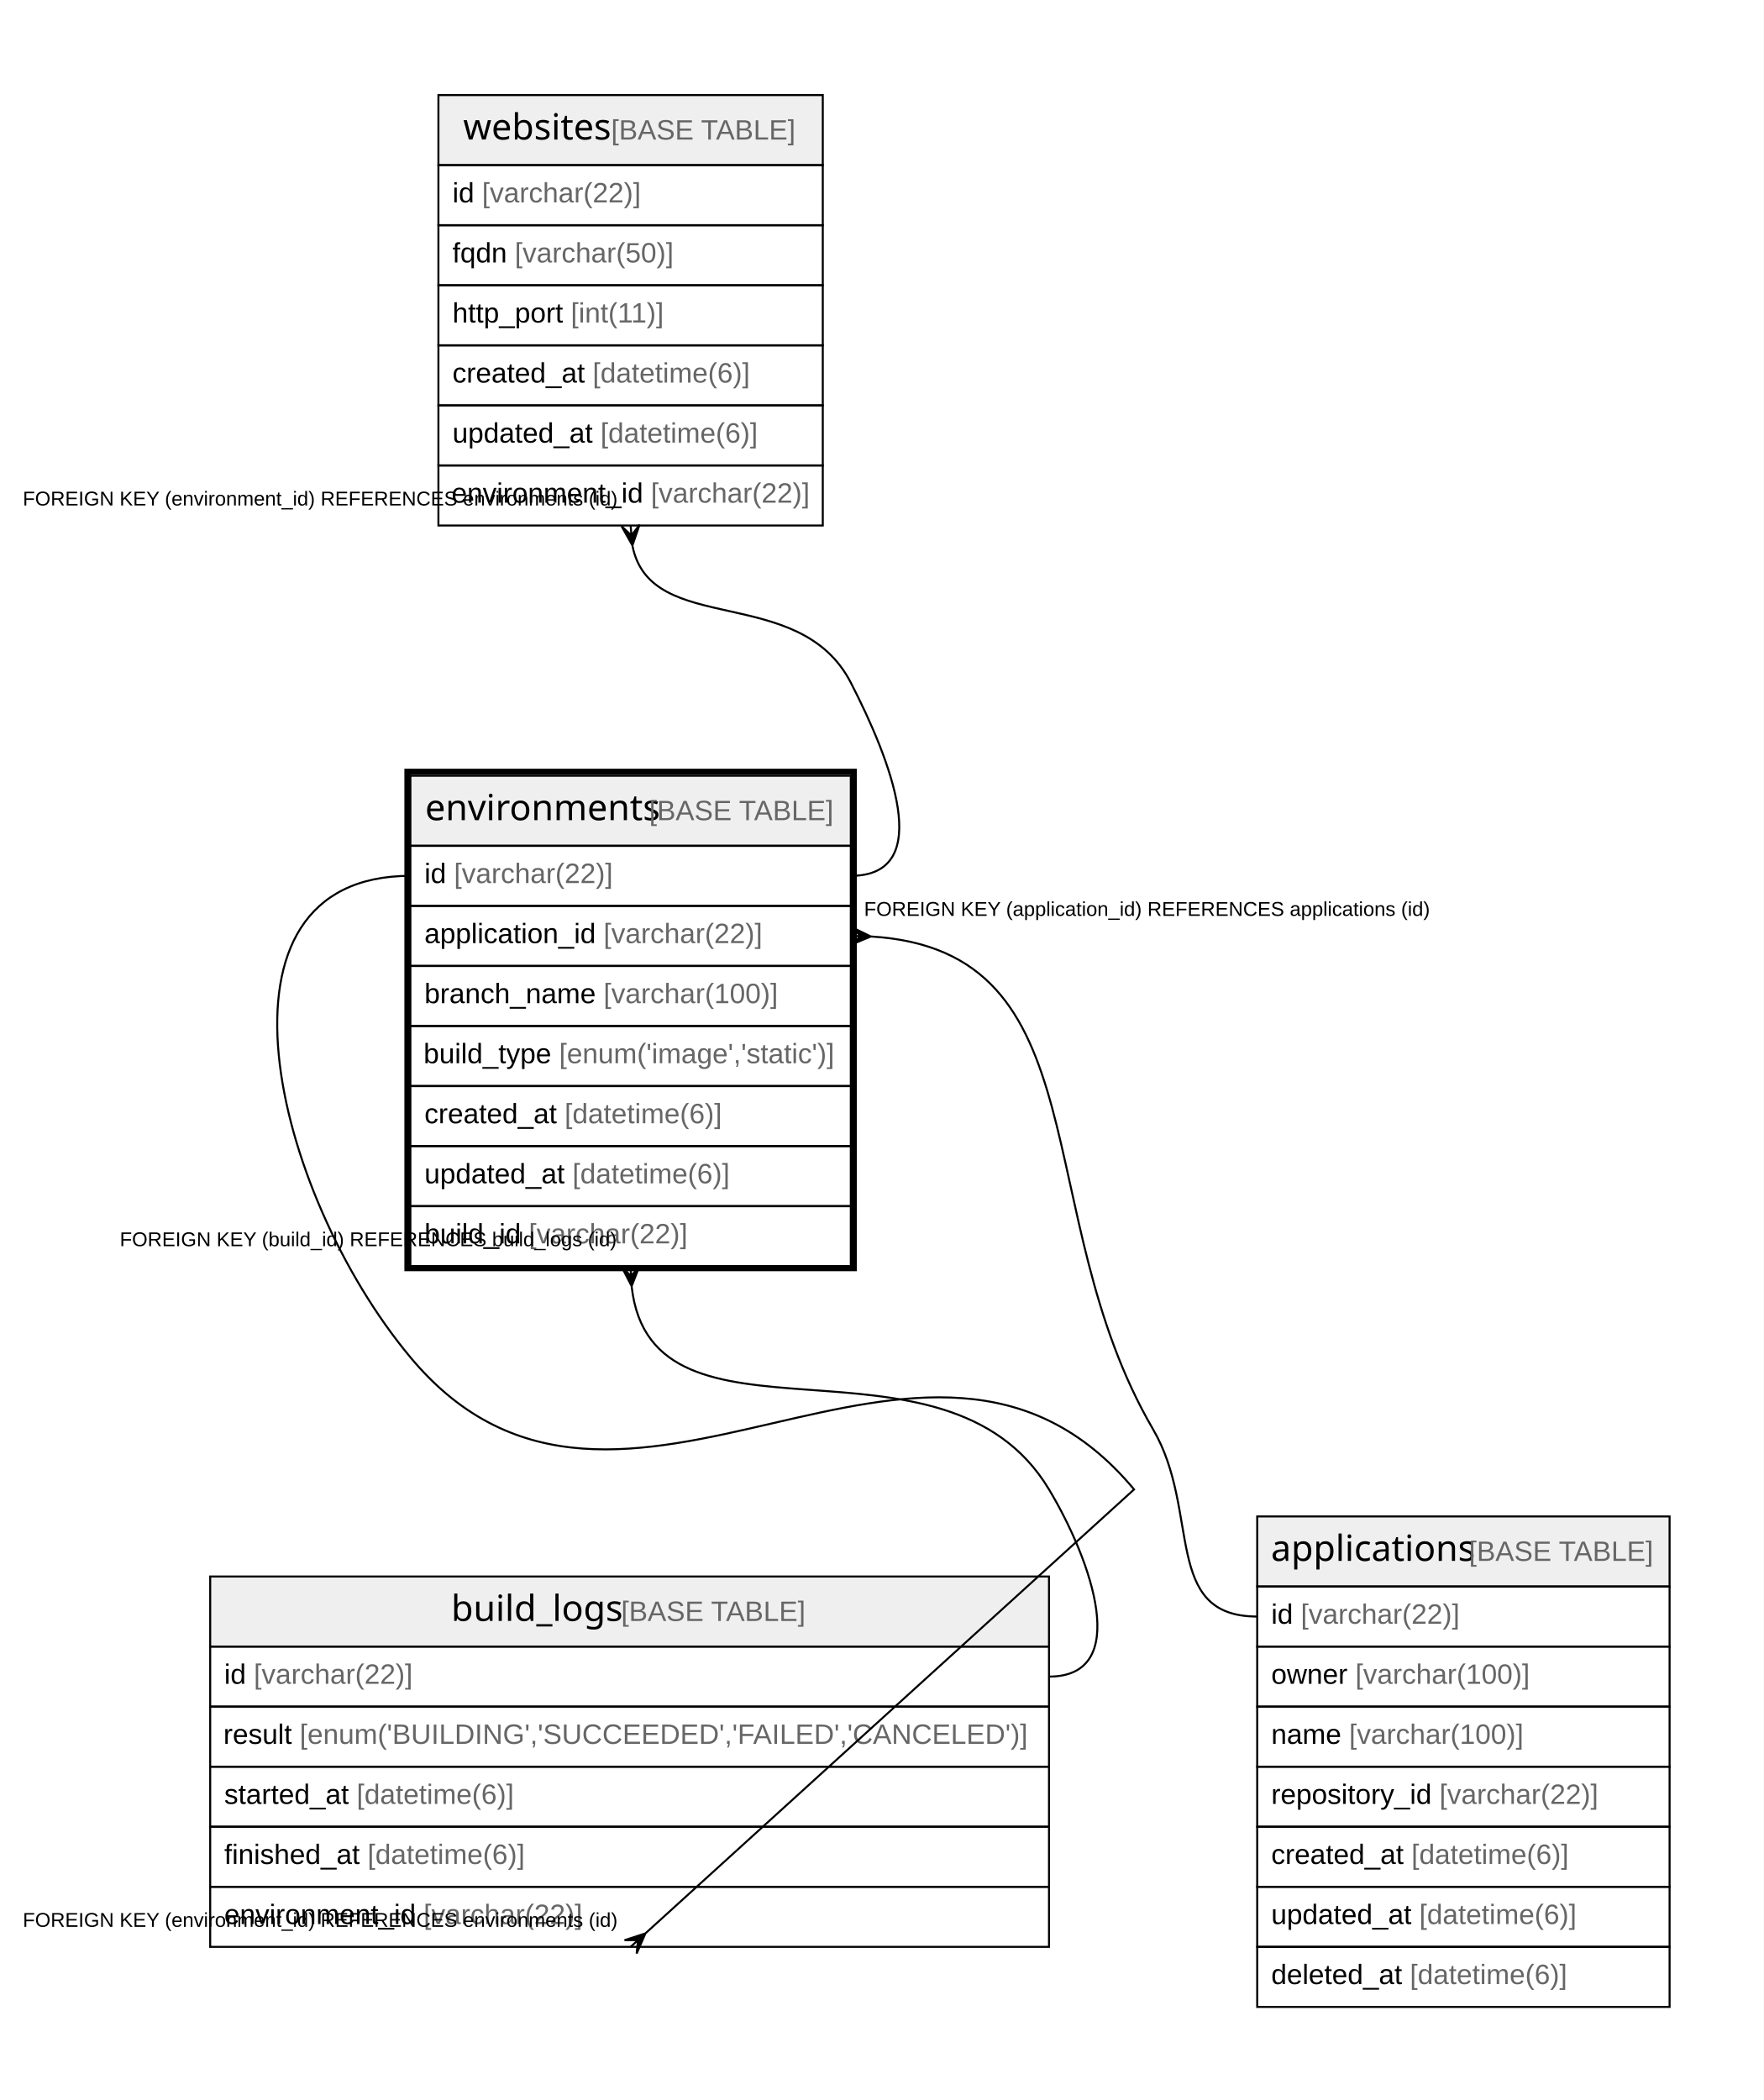
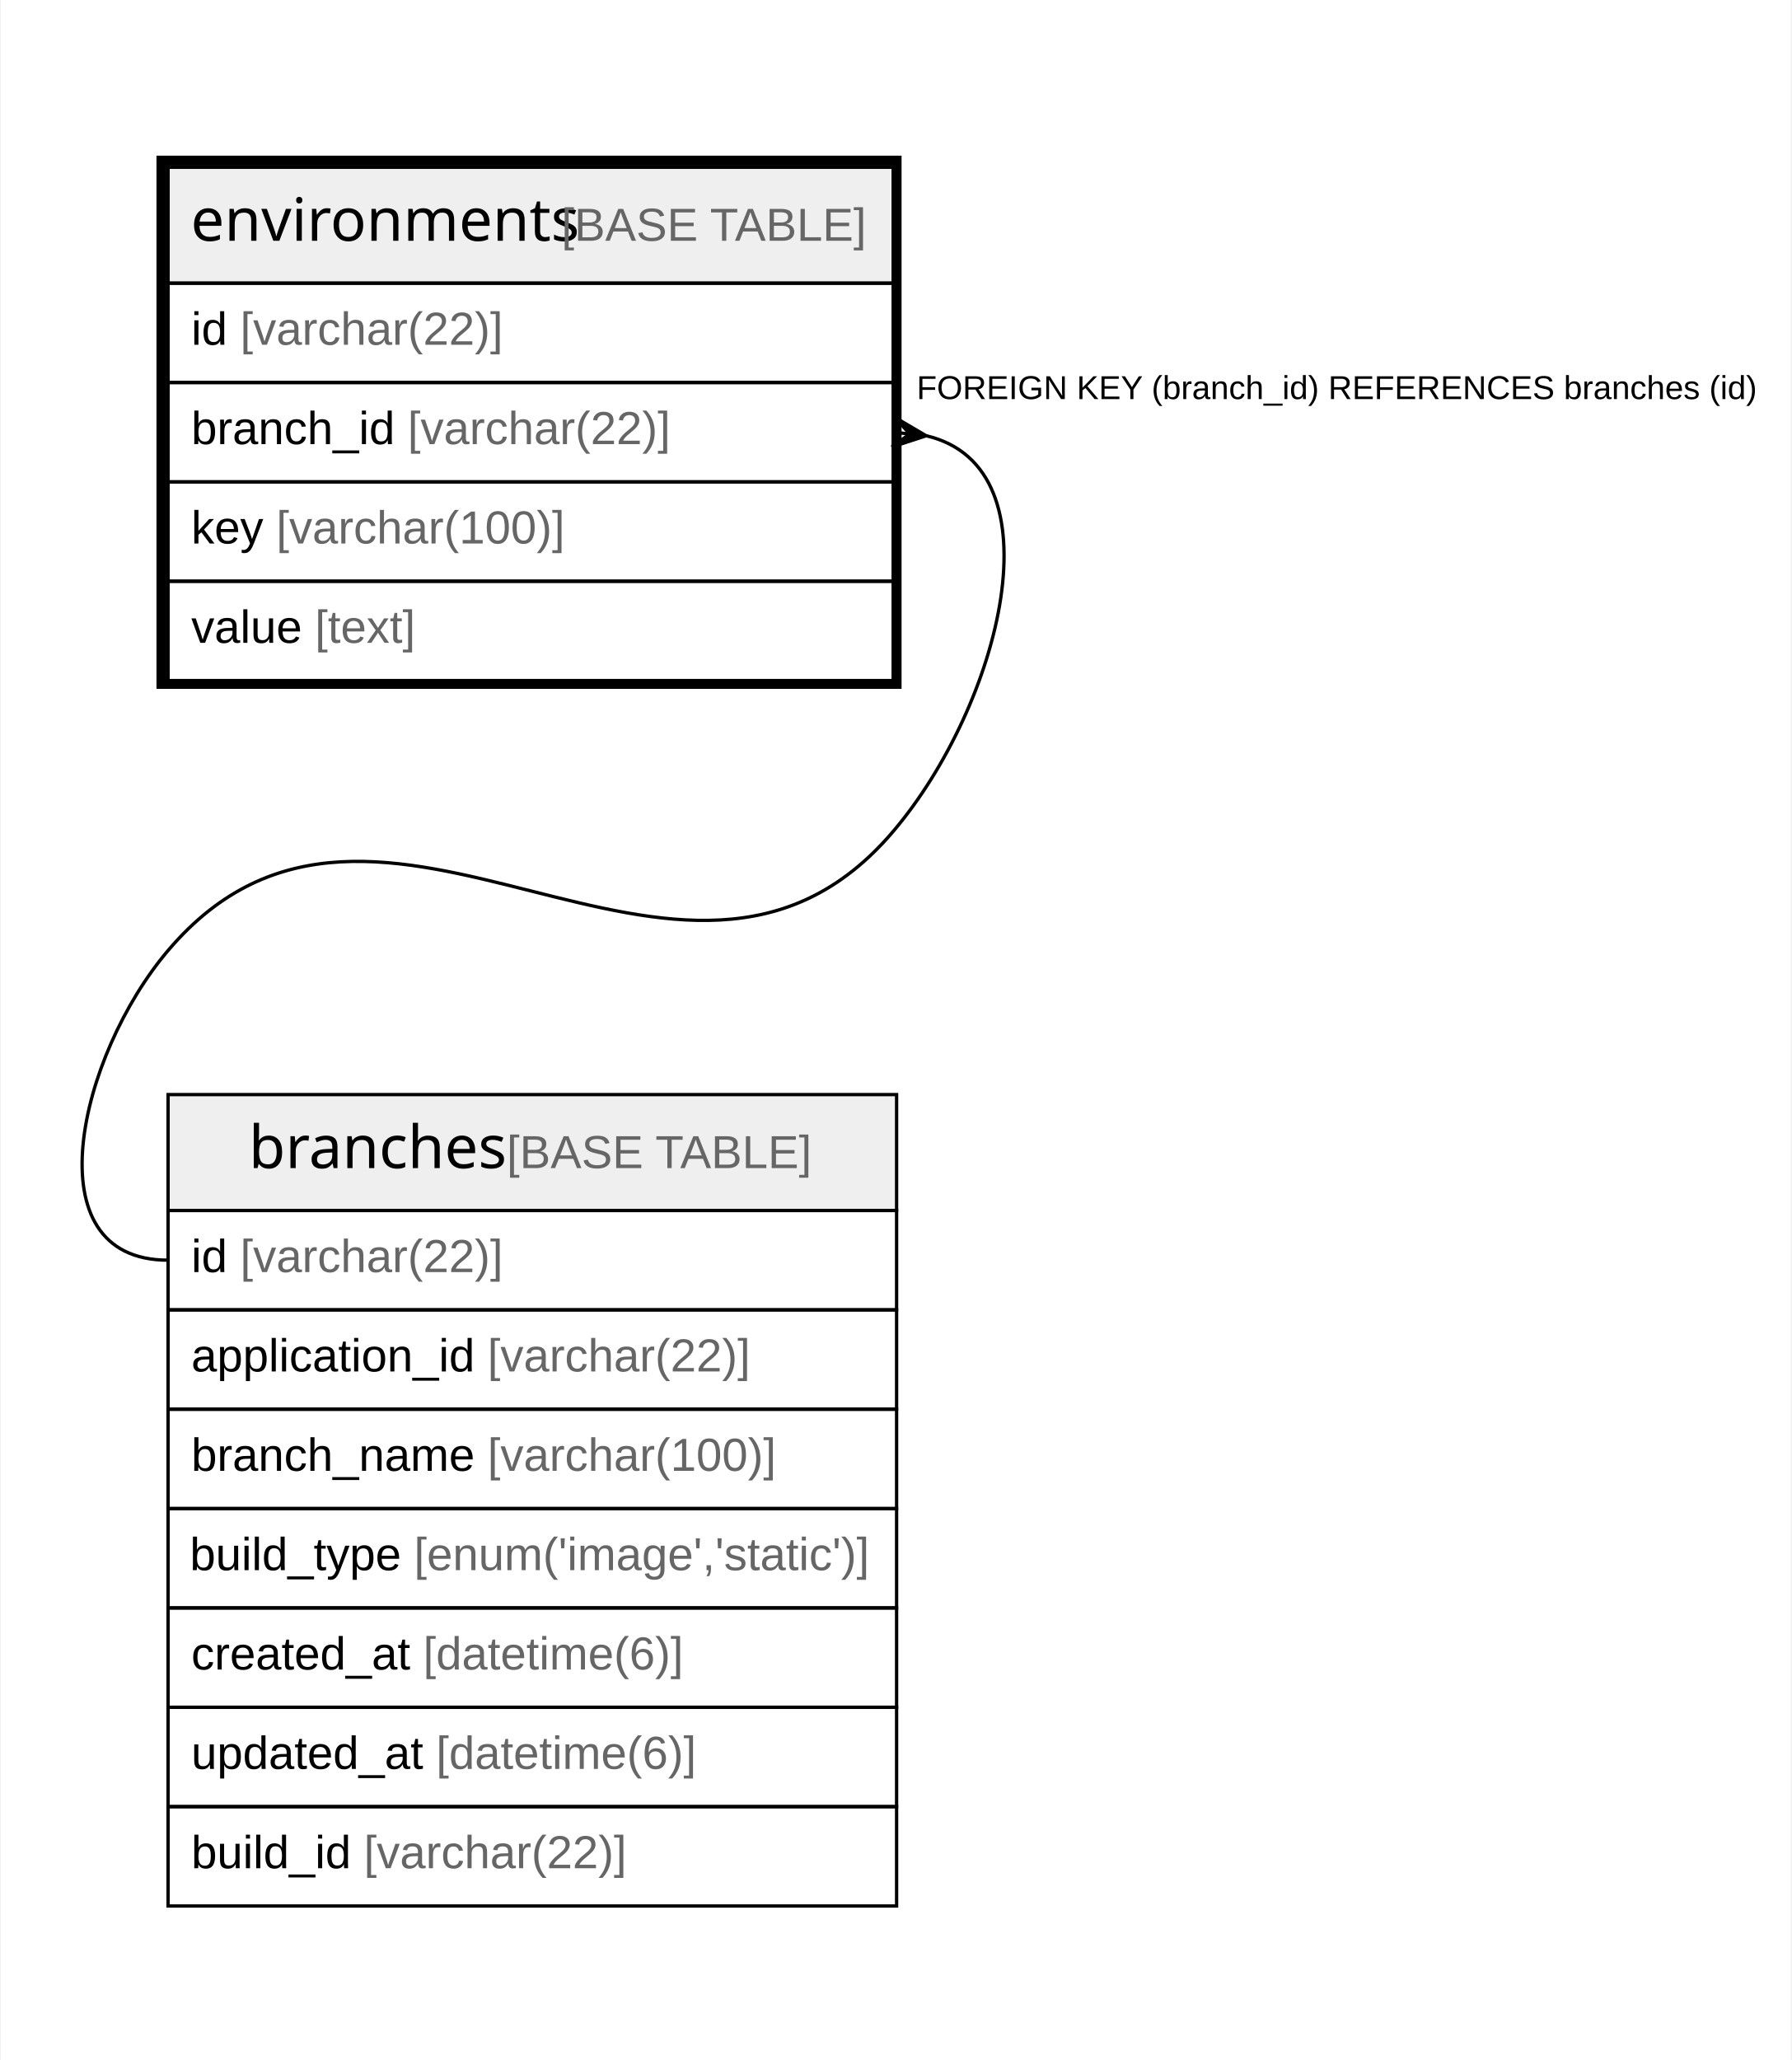
- <svg xmlns="http://www.w3.org/2000/svg" width="881pt" height="1049pt" viewBox="0.00 0.00 881.00 1049.00">
-   <g id="graph0" class="graph" transform="scale(1 1) rotate(0) translate(4 1045)">
-     <polygon fill="#ffffff" stroke="transparent" points="-4,4 -4,-1045 877,-1045 877,4 -4,4" />
+ <svg xmlns="http://www.w3.org/2000/svg" width="541pt" height="622pt" viewBox="0.00 0.00 540.50 622.00">
+   <g id="graph0" class="graph" transform="scale(1 1) rotate(0) translate(4 618)">
+     <polygon fill="#ffffff" stroke="transparent" points="-4,4 -4,-618 536.5,-618 536.5,4 -4,4" />
    <g id="node1" class="node">
-       <polygon fill="#efefef" stroke="transparent" points="201,-622.5 201,-657.5 421,-657.5 421,-622.5 201,-622.5" />
-       <polygon fill="none" stroke="#000000" points="201,-622.5 201,-657.5 421,-657.5 421,-622.5 201,-622.5" />
-       <text text-anchor="start" x="208.364" y="-635.3" font-family="Arial Bold" font-size="18.00" fill="#000000">
-                 environments
-             </text>
-       <text text-anchor="start" x="316.382" y="-635.3" font-family="Arial" font-size="14.00" fill="#000000" />
-       <text text-anchor="start" x="320.273" y="-635.3" font-family="Arial" font-size="14.00" fill="#666666">[BASE
-                 TABLE]
-             </text>
-       <polygon fill="none" stroke="#000000" points="201,-592.5 201,-622.5 421,-622.5 421,-592.5 201,-592.5" />
-       <text text-anchor="start" x="208" y="-603.9" font-family="Arial" font-size="14.00" fill="#000000">id</text>
-       <text text-anchor="start" x="222.78" y="-603.9" font-family="Arial" font-size="14.00" fill="#666666">
-                 [varchar(22)]
-             </text>
-       <polygon fill="none" stroke="#000000" points="201,-562.5 201,-592.5 421,-592.5 421,-562.5 201,-562.5" />
-       <text text-anchor="start" x="208" y="-573.9" font-family="Arial" font-size="14.00" fill="#000000">
-                 application_id
-             </text>
-       <text text-anchor="start" x="297.468" y="-573.9" font-family="Arial" font-size="14.00" fill="#666666">
-                 [varchar(22)]
-             </text>
-       <polygon fill="none" stroke="#000000" points="201,-532.5 201,-562.5 421,-562.5 421,-532.5 201,-532.5" />
-       <text text-anchor="start" x="208" y="-543.9" font-family="Arial" font-size="14.00" fill="#000000">
-                 branch_name
-             </text>
-       <text text-anchor="start" x="297.473" y="-543.9" font-family="Arial" font-size="14.00" fill="#666666">
-                 [varchar(100)]
-             </text>
-       <polygon fill="none" stroke="#000000" points="201,-502.5 201,-532.5 421,-532.5 421,-502.5 201,-502.5" />
-       <text text-anchor="start" x="207.576" y="-513.9" font-family="Arial" font-size="14.00" fill="#000000">
-                 build_type
-             </text>
-       <text text-anchor="start" x="275.266" y="-513.9" font-family="Arial" font-size="14.00" fill="#666666">
-                 [enum('image','static')]
-             </text>
-       <polygon fill="none" stroke="#000000" points="201,-472.5 201,-502.5 421,-502.5 421,-472.5 201,-472.5" />
-       <text text-anchor="start" x="208" y="-483.9" font-family="Arial" font-size="14.00" fill="#000000">
-                 created_at
-             </text>
-       <text text-anchor="start" x="278.028" y="-483.9" font-family="Arial" font-size="14.00" fill="#666666">
-                 [datetime(6)]
-             </text>
-       <polygon fill="none" stroke="#000000" points="201,-442.5 201,-472.5 421,-472.5 421,-442.5 201,-442.5" />
-       <text text-anchor="start" x="208" y="-453.9" font-family="Arial" font-size="14.00" fill="#000000">
-                 updated_at
-             </text>
-       <text text-anchor="start" x="281.933" y="-453.9" font-family="Arial" font-size="14.00" fill="#666666">
-                 [datetime(6)]
-             </text>
-       <polygon fill="none" stroke="#000000" points="201,-412.5 201,-442.5 421,-442.5 421,-412.5 201,-412.5" />
-       <text text-anchor="start" x="208" y="-423.9" font-family="Arial" font-size="14.00" fill="#000000">build_id
-             </text>
-       <text text-anchor="start" x="260.123" y="-423.9" font-family="Arial" font-size="14.00" fill="#666666">
-                 [varchar(22)]
-             </text>
-       <polygon fill="none" stroke="#000000" stroke-width="3" points="199.5,-411.5 199.5,-659.5 422.5,-659.5 422.5,-411.5 199.5,-411.5" />
+       <polygon fill="#efefef" stroke="transparent" points="46.5,-532.5 46.5,-567.5 265.5,-567.5 265.5,-532.5 46.5,-532.5" />
+       <polygon fill="none" stroke="#000000" points="46.5,-532.5 46.5,-567.5 265.5,-567.5 265.5,-532.5 46.5,-532.5" />
+       <text text-anchor="start" x="53.364" y="-545.3" font-family="Arial Bold" font-size="18.00" fill="#000000">environments</text>
+       <text text-anchor="start" x="161.382" y="-545.3" font-family="Arial" font-size="14.00" fill="#000000"> </text>
+       <text text-anchor="start" x="165.273" y="-545.3" font-family="Arial" font-size="14.00" fill="#666666">[BASE TABLE]</text>
+       <polygon fill="none" stroke="#000000" points="46.5,-502.5 46.5,-532.5 265.5,-532.5 265.5,-502.5 46.5,-502.5" />
+       <text text-anchor="start" x="53.5" y="-513.9" font-family="Arial" font-size="14.00" fill="#000000">id </text>
+       <text text-anchor="start" x="68.28" y="-513.9" font-family="Arial" font-size="14.00" fill="#666666">[varchar(22)]</text>
+       <polygon fill="none" stroke="#000000" points="46.5,-472.5 46.5,-502.5 265.5,-502.5 265.5,-472.5 46.5,-472.5" />
+       <text text-anchor="start" x="53.5" y="-483.9" font-family="Arial" font-size="14.00" fill="#000000">branch_id </text>
+       <text text-anchor="start" x="118.853" y="-483.9" font-family="Arial" font-size="14.00" fill="#666666">[varchar(22)]</text>
+       <polygon fill="none" stroke="#000000" points="46.5,-442.5 46.5,-472.5 265.5,-472.5 265.5,-442.5 46.5,-442.5" />
+       <text text-anchor="start" x="53.5" y="-453.9" font-family="Arial" font-size="14.00" fill="#000000">key </text>
+       <text text-anchor="start" x="79.173" y="-453.9" font-family="Arial" font-size="14.00" fill="#666666">[varchar(100)]</text>
+       <polygon fill="none" stroke="#000000" points="46.5,-412.5 46.5,-442.5 265.5,-442.5 265.5,-412.5 46.5,-412.5" />
+       <text text-anchor="start" x="53.5" y="-423.9" font-family="Arial" font-size="14.00" fill="#000000">value </text>
+       <text text-anchor="start" x="90.845" y="-423.9" font-family="Arial" font-size="14.00" fill="#666666">[text]</text>
+       <polygon fill="none" stroke="#000000" stroke-width="3" points="44.5,-411.5 44.5,-569.5 266.5,-569.5 266.5,-411.5 44.5,-411.5" />
    </g>
    <g id="node2" class="node">
-       <polygon fill="#efefef" stroke="transparent" points="101,-222.5 101,-257.5 520,-257.5 520,-222.5 101,-222.5" />
-       <polygon fill="none" stroke="#000000" points="101,-222.5 101,-257.5 520,-257.5 520,-222.5 101,-222.5" />
-       <text text-anchor="start" x="221.363" y="-235.3" font-family="Arial Bold" font-size="18.00" fill="#000000">
-                 build_logs
-             </text>
-       <text text-anchor="start" x="302.383" y="-235.3" font-family="Arial" font-size="14.00" fill="#000000" />
-       <text text-anchor="start" x="306.274" y="-235.3" font-family="Arial" font-size="14.00" fill="#666666">[BASE
-                 TABLE]
-             </text>
-       <polygon fill="none" stroke="#000000" points="101,-192.5 101,-222.5 520,-222.5 520,-192.5 101,-192.5" />
-       <text text-anchor="start" x="108" y="-203.9" font-family="Arial" font-size="14.00" fill="#000000">id</text>
-       <text text-anchor="start" x="122.78" y="-203.9" font-family="Arial" font-size="14.00" fill="#666666">
-                 [varchar(22)]
-             </text>
-       <polygon fill="none" stroke="#000000" points="101,-162.5 101,-192.5 520,-192.5 520,-162.5 101,-162.5" />
-       <text text-anchor="start" x="107.574" y="-173.9" font-family="Arial" font-size="14.00" fill="#000000">
-                 result
-             </text>
-       <text text-anchor="start" x="145.688" y="-173.9" font-family="Arial" font-size="14.00" fill="#666666">
-                 [enum('BUILDING','SUCCEEDED','FAILED','CANCELED')]
-             </text>
-       <polygon fill="none" stroke="#000000" points="101,-132.5 101,-162.5 520,-162.5 520,-132.5 101,-132.5" />
-       <text text-anchor="start" x="108" y="-143.9" font-family="Arial" font-size="14.00" fill="#000000">
-                 started_at
-             </text>
-       <text text-anchor="start" x="174.136" y="-143.9" font-family="Arial" font-size="14.00" fill="#666666">
-                 [datetime(6)]
-             </text>
-       <polygon fill="none" stroke="#000000" points="101,-102.5 101,-132.5 520,-132.5 520,-102.5 101,-102.5" />
-       <text text-anchor="start" x="108" y="-113.9" font-family="Arial" font-size="14.00" fill="#000000">
-                 finished_at
-             </text>
-       <text text-anchor="start" x="179.581" y="-113.9" font-family="Arial" font-size="14.00" fill="#666666">
-                 [datetime(6)]
-             </text>
-       <polygon fill="none" stroke="#000000" points="101,-72.5 101,-102.5 520,-102.5 520,-72.5 101,-72.5" />
-       <text text-anchor="start" x="108" y="-83.9" font-family="Arial" font-size="14.00" fill="#000000">
-                 environment_id
-             </text>
-       <text text-anchor="start" x="207.576" y="-83.9" font-family="Arial" font-size="14.00" fill="#666666">
-                 [varchar(22)]
-             </text>
-     </g>
-     <g id="edge4" class="edge">
-       <path fill="none" stroke="#000000" d="M311.533,-402.354C321.467,-312.762 467.69,-388.195 520,-301 541.378,-265.365 561.556,-207.5 520,-207.5" />
-       <polygon fill="#000000" stroke="#000000" points="311.524,-402.514 306.506,-412.264 311.262,-407.507 311,-412.5 311,-412.5 311,-412.5 311.262,-407.507 315.494,-412.736 311.524,-402.514 311.524,-402.514" />
-       <text text-anchor="start" x="55.829" y="-422.5" font-family="Arial" font-size="10.00" fill="#000000">FOREIGN
-                 KEY (build_id) REFERENCES build_logs (id)
-             </text>
-     </g>
-     <g id="node4" class="node">
-       <polygon fill="#efefef" stroke="transparent" points="624,-252.5 624,-287.5 830,-287.5 830,-252.5 624,-252.5" />
-       <polygon fill="none" stroke="#000000" points="624,-252.5 624,-287.5 830,-287.5 830,-252.5 624,-252.5" />
-       <text text-anchor="start" x="630.862" y="-265.3" font-family="Arial Bold" font-size="18.00" fill="#000000">
-                 applications
-             </text>
-       <text text-anchor="start" x="725.884" y="-265.3" font-family="Arial" font-size="14.00" fill="#000000" />
-       <text text-anchor="start" x="729.775" y="-265.3" font-family="Arial" font-size="14.00" fill="#666666">[BASE
-                 TABLE]
-             </text>
-       <polygon fill="none" stroke="#000000" points="624,-222.5 624,-252.5 830,-252.5 830,-222.5 624,-222.5" />
-       <text text-anchor="start" x="631" y="-233.9" font-family="Arial" font-size="14.00" fill="#000000">id</text>
-       <text text-anchor="start" x="645.78" y="-233.9" font-family="Arial" font-size="14.00" fill="#666666">
-                 [varchar(22)]
-             </text>
-       <polygon fill="none" stroke="#000000" points="624,-192.5 624,-222.5 830,-222.5 830,-192.5 624,-192.5" />
-       <text text-anchor="start" x="631" y="-203.9" font-family="Arial" font-size="14.00" fill="#000000">owner
-             </text>
-       <text text-anchor="start" x="673.006" y="-203.9" font-family="Arial" font-size="14.00" fill="#666666">
-                 [varchar(100)]
-             </text>
-       <polygon fill="none" stroke="#000000" points="624,-162.5 624,-192.5 830,-192.5 830,-162.5 624,-162.5" />
-       <text text-anchor="start" x="631" y="-173.9" font-family="Arial" font-size="14.00" fill="#000000">name
-             </text>
-       <text text-anchor="start" x="669.899" y="-173.9" font-family="Arial" font-size="14.00" fill="#666666">
-                 [varchar(100)]
-             </text>
-       <polygon fill="none" stroke="#000000" points="624,-132.5 624,-162.5 830,-162.5 830,-132.5 624,-132.5" />
-       <text text-anchor="start" x="631" y="-143.9" font-family="Arial" font-size="14.00" fill="#000000">
-                 repository_id
-             </text>
-       <text text-anchor="start" x="715.011" y="-143.9" font-family="Arial" font-size="14.00" fill="#666666">
-                 [varchar(22)]
-             </text>
-       <polygon fill="none" stroke="#000000" points="624,-102.5 624,-132.5 830,-132.5 830,-102.5 624,-102.5" />
-       <text text-anchor="start" x="631" y="-113.9" font-family="Arial" font-size="14.00" fill="#000000">
-                 created_at
-             </text>
-       <text text-anchor="start" x="701.028" y="-113.9" font-family="Arial" font-size="14.00" fill="#666666">
-                 [datetime(6)]
-             </text>
-       <polygon fill="none" stroke="#000000" points="624,-72.5 624,-102.5 830,-102.5 830,-72.5 624,-72.5" />
-       <text text-anchor="start" x="631" y="-83.9" font-family="Arial" font-size="14.00" fill="#000000">
-                 updated_at
-             </text>
-       <text text-anchor="start" x="704.933" y="-83.9" font-family="Arial" font-size="14.00" fill="#666666">
-                 [datetime(6)]
-             </text>
-       <polygon fill="none" stroke="#000000" points="624,-42.5 624,-72.5 830,-72.5 830,-42.5 624,-42.5" />
-       <text text-anchor="start" x="631" y="-53.9" font-family="Arial" font-size="14.00" fill="#000000">
-                 deleted_at
-             </text>
-       <text text-anchor="start" x="700.257" y="-53.9" font-family="Arial" font-size="14.00" fill="#666666">
-                 [datetime(6)]
-             </text>
-     </g>
-     <g id="edge3" class="edge">
-       <path fill="none" stroke="#000000" d="M431.162,-577.199C547.245,-570.105 508.979,-438.909 572,-331 595.98,-289.94 576.45,-237.5 624,-237.5" />
-       <polygon fill="#000000" stroke="#000000" points="430.996,-577.204 420.867,-573.002 425.998,-577.352 421,-577.5 421,-577.5 421,-577.5 425.998,-577.352 421.133,-581.998 430.996,-577.204 430.996,-577.204" />
-       <text text-anchor="start" x="427.602" y="-587.5" font-family="Arial" font-size="10.00" fill="#000000">
-                 FOREIGN KEY (application_id) REFERENCES applications (id)
-             </text>
+       <polygon fill="#efefef" stroke="transparent" points="46.5,-252.5 46.5,-287.5 266.5,-287.5 266.5,-252.5 46.5,-252.5" />
+       <polygon fill="none" stroke="#000000" points="46.5,-252.5 46.5,-287.5 266.5,-287.5 266.5,-252.5 46.5,-252.5" />
+       <text text-anchor="start" x="70.862" y="-265.3" font-family="Arial Bold" font-size="18.00" fill="#000000">branches</text>
+       <text text-anchor="start" x="144.885" y="-265.3" font-family="Arial" font-size="14.00" fill="#000000"> </text>
+       <text text-anchor="start" x="148.775" y="-265.3" font-family="Arial" font-size="14.00" fill="#666666">[BASE TABLE]</text>
+       <polygon fill="none" stroke="#000000" points="46.5,-222.5 46.5,-252.5 266.5,-252.5 266.5,-222.5 46.5,-222.5" />
+       <text text-anchor="start" x="53.5" y="-233.9" font-family="Arial" font-size="14.00" fill="#000000">id </text>
+       <text text-anchor="start" x="68.28" y="-233.9" font-family="Arial" font-size="14.00" fill="#666666">[varchar(22)]</text>
+       <polygon fill="none" stroke="#000000" points="46.5,-192.5 46.5,-222.5 266.5,-222.5 266.5,-192.5 46.5,-192.5" />
+       <text text-anchor="start" x="53.5" y="-203.9" font-family="Arial" font-size="14.00" fill="#000000">application_id </text>
+       <text text-anchor="start" x="142.968" y="-203.9" font-family="Arial" font-size="14.00" fill="#666666">[varchar(22)]</text>
+       <polygon fill="none" stroke="#000000" points="46.5,-162.5 46.5,-192.5 266.5,-192.5 266.5,-162.5 46.5,-162.5" />
+       <text text-anchor="start" x="53.5" y="-173.9" font-family="Arial" font-size="14.00" fill="#000000">branch_name </text>
+       <text text-anchor="start" x="142.973" y="-173.9" font-family="Arial" font-size="14.00" fill="#666666">[varchar(100)]</text>
+       <polygon fill="none" stroke="#000000" points="46.5,-132.5 46.5,-162.5 266.5,-162.5 266.5,-132.5 46.5,-132.5" />
+       <text text-anchor="start" x="53.076" y="-143.9" font-family="Arial" font-size="14.00" fill="#000000">build_type </text>
+       <text text-anchor="start" x="120.766" y="-143.9" font-family="Arial" font-size="14.00" fill="#666666">[enum('image','static')]</text>
+       <polygon fill="none" stroke="#000000" points="46.5,-102.5 46.5,-132.5 266.5,-132.5 266.5,-102.5 46.5,-102.5" />
+       <text text-anchor="start" x="53.5" y="-113.9" font-family="Arial" font-size="14.00" fill="#000000">created_at </text>
+       <text text-anchor="start" x="123.528" y="-113.9" font-family="Arial" font-size="14.00" fill="#666666">[datetime(6)]</text>
+       <polygon fill="none" stroke="#000000" points="46.5,-72.5 46.5,-102.5 266.5,-102.5 266.5,-72.5 46.5,-72.5" />
+       <text text-anchor="start" x="53.5" y="-83.9" font-family="Arial" font-size="14.00" fill="#000000">updated_at </text>
+       <text text-anchor="start" x="127.433" y="-83.9" font-family="Arial" font-size="14.00" fill="#666666">[datetime(6)]</text>
+       <polygon fill="none" stroke="#000000" points="46.5,-42.5 46.5,-72.5 266.5,-72.5 266.5,-42.5 46.5,-42.5" />
+       <text text-anchor="start" x="53.5" y="-53.9" font-family="Arial" font-size="14.00" fill="#000000">build_id </text>
+       <text text-anchor="start" x="105.623" y="-53.9" font-family="Arial" font-size="14.00" fill="#666666">[varchar(22)]</text>
    </g>
    <g id="edge1" class="edge">
-       <path fill="none" stroke="#000000" d="M318.527,-79.339C360.373,-117.358 562.5,-301 562.5,-301 457.897,-426.429 305.603,-241.571 201,-367 132.541,-449.089 94.111,-607.5 201,-607.5" />
-       <polygon fill="#000000" stroke="#000000" points="318.401,-79.225 314.026,-69.169 314.701,-75.862 311,-72.5 311,-72.5 311,-72.5 314.701,-75.862 307.974,-75.831 318.401,-79.225 318.401,-79.225" />
-       <text text-anchor="start" x="7.382" y="-82.5" font-family="Arial" font-size="10.00" fill="#000000">FOREIGN
-                 KEY (environment_id) REFERENCES environments (id)
-             </text>
-     </g>
-     <g id="node3" class="node">
-       <polygon fill="#efefef" stroke="transparent" points="215,-962.5 215,-997.5 407,-997.5 407,-962.5 215,-962.5" />
-       <polygon fill="none" stroke="#000000" points="215,-962.5 215,-997.5 407,-997.5 407,-962.5 215,-962.5" />
-       <text text-anchor="start" x="227.369" y="-975.3" font-family="Arial Bold" font-size="18.00" fill="#000000">
-                 websites
-             </text>
-       <text text-anchor="start" x="297.378" y="-975.3" font-family="Arial" font-size="14.00" fill="#000000" />
-       <text text-anchor="start" x="301.268" y="-975.3" font-family="Arial" font-size="14.00" fill="#666666">[BASE
-                 TABLE]
-             </text>
-       <polygon fill="none" stroke="#000000" points="215,-932.5 215,-962.5 407,-962.5 407,-932.5 215,-932.5" />
-       <text text-anchor="start" x="222" y="-943.9" font-family="Arial" font-size="14.00" fill="#000000">id</text>
-       <text text-anchor="start" x="236.78" y="-943.9" font-family="Arial" font-size="14.00" fill="#666666">
-                 [varchar(22)]
-             </text>
-       <polygon fill="none" stroke="#000000" points="215,-902.5 215,-932.5 407,-932.5 407,-902.5 215,-902.5" />
-       <text text-anchor="start" x="222" y="-913.9" font-family="Arial" font-size="14.00" fill="#000000">fqdn
-             </text>
-       <text text-anchor="start" x="253.129" y="-913.9" font-family="Arial" font-size="14.00" fill="#666666">
-                 [varchar(50)]
-             </text>
-       <polygon fill="none" stroke="#000000" points="215,-872.5 215,-902.5 407,-902.5 407,-872.5 215,-872.5" />
-       <text text-anchor="start" x="222" y="-883.9" font-family="Arial" font-size="14.00" fill="#000000">
-                 http_port
-             </text>
-       <text text-anchor="start" x="281.136" y="-883.9" font-family="Arial" font-size="14.00" fill="#666666">
-                 [int(11)]
-             </text>
-       <polygon fill="none" stroke="#000000" points="215,-842.5 215,-872.5 407,-872.5 407,-842.5 215,-842.5" />
-       <text text-anchor="start" x="222" y="-853.9" font-family="Arial" font-size="14.00" fill="#000000">
-                 created_at
-             </text>
-       <text text-anchor="start" x="292.028" y="-853.9" font-family="Arial" font-size="14.00" fill="#666666">
-                 [datetime(6)]
-             </text>
-       <polygon fill="none" stroke="#000000" points="215,-812.5 215,-842.5 407,-842.5 407,-812.5 215,-812.5" />
-       <text text-anchor="start" x="222" y="-823.9" font-family="Arial" font-size="14.00" fill="#000000">
-                 updated_at
-             </text>
-       <text text-anchor="start" x="295.933" y="-823.9" font-family="Arial" font-size="14.00" fill="#666666">
-                 [datetime(6)]
-             </text>
-       <polygon fill="none" stroke="#000000" points="215,-782.5 215,-812.5 407,-812.5 407,-782.5 215,-782.5" />
-       <text text-anchor="start" x="221.543" y="-793.9" font-family="Arial" font-size="14.00" fill="#000000">
-                 environment_id
-             </text>
-       <text text-anchor="start" x="321.12" y="-793.9" font-family="Arial" font-size="14.00" fill="#666666">
-                 [varchar(22)]
-             </text>
-     </g>
-     <g id="edge2" class="edge">
-       <path fill="none" stroke="#000000" d="M311.933,-772.307C321.098,-726.464 395.224,-754.061 421,-704 440.633,-665.869 463.889,-607.5 421,-607.5" />
-       <polygon fill="#000000" stroke="#000000" points="311.912,-772.542 306.519,-782.09 311.456,-777.521 311,-782.5 311,-782.5 311,-782.5 311.456,-777.521 315.481,-782.91 311.912,-772.542 311.912,-772.542" />
-       <text text-anchor="start" x="7.382" y="-792.5" font-family="Arial" font-size="10.00" fill="#000000">FOREIGN
-                 KEY (environment_id) REFERENCES environments (id)
-             </text>
+       <path fill="none" stroke="#000000" d="M275.486,-486.421C316.399,-476.788 297.793,-405.035 265.5,-367 201.658,-291.807 110.342,-406.193 46.5,-331 19.604,-299.322 4.944,-237.5 46.5,-237.5" />
+       <polygon fill="#000000" stroke="#000000" points="275.442,-486.425 265.017,-483.026 270.471,-486.963 265.5,-487.5 265.5,-487.5 265.5,-487.5 270.471,-486.963 265.983,-491.974 275.442,-486.425 275.442,-486.425" />
+       <text text-anchor="start" x="272.548" y="-497.5" font-family="Arial" font-size="10.00" fill="#000000">FOREIGN KEY (branch_id) REFERENCES branches (id)</text>
    </g>
  </g>
</svg>
